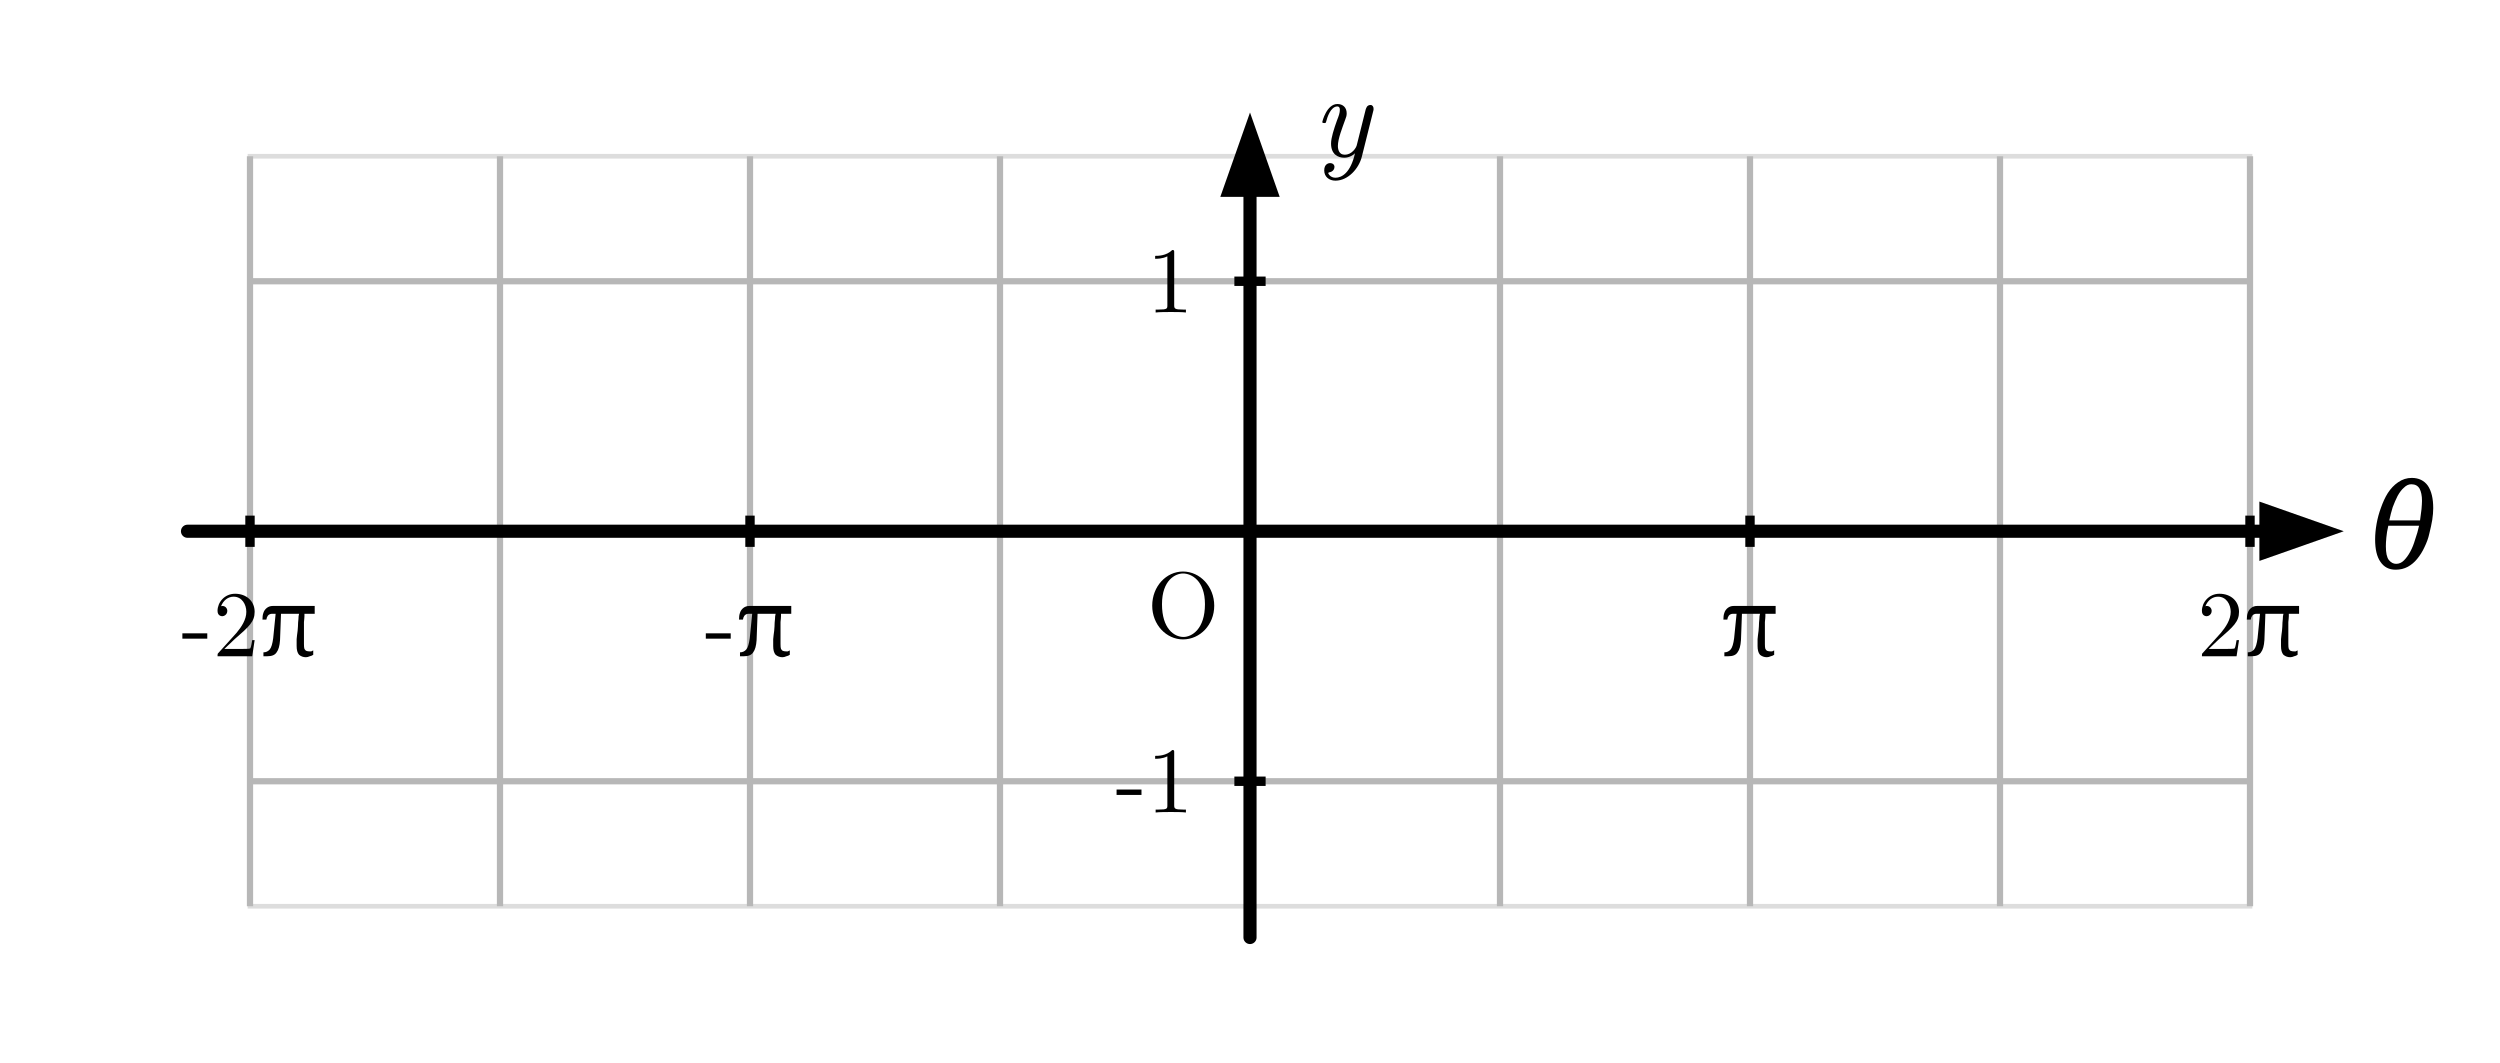
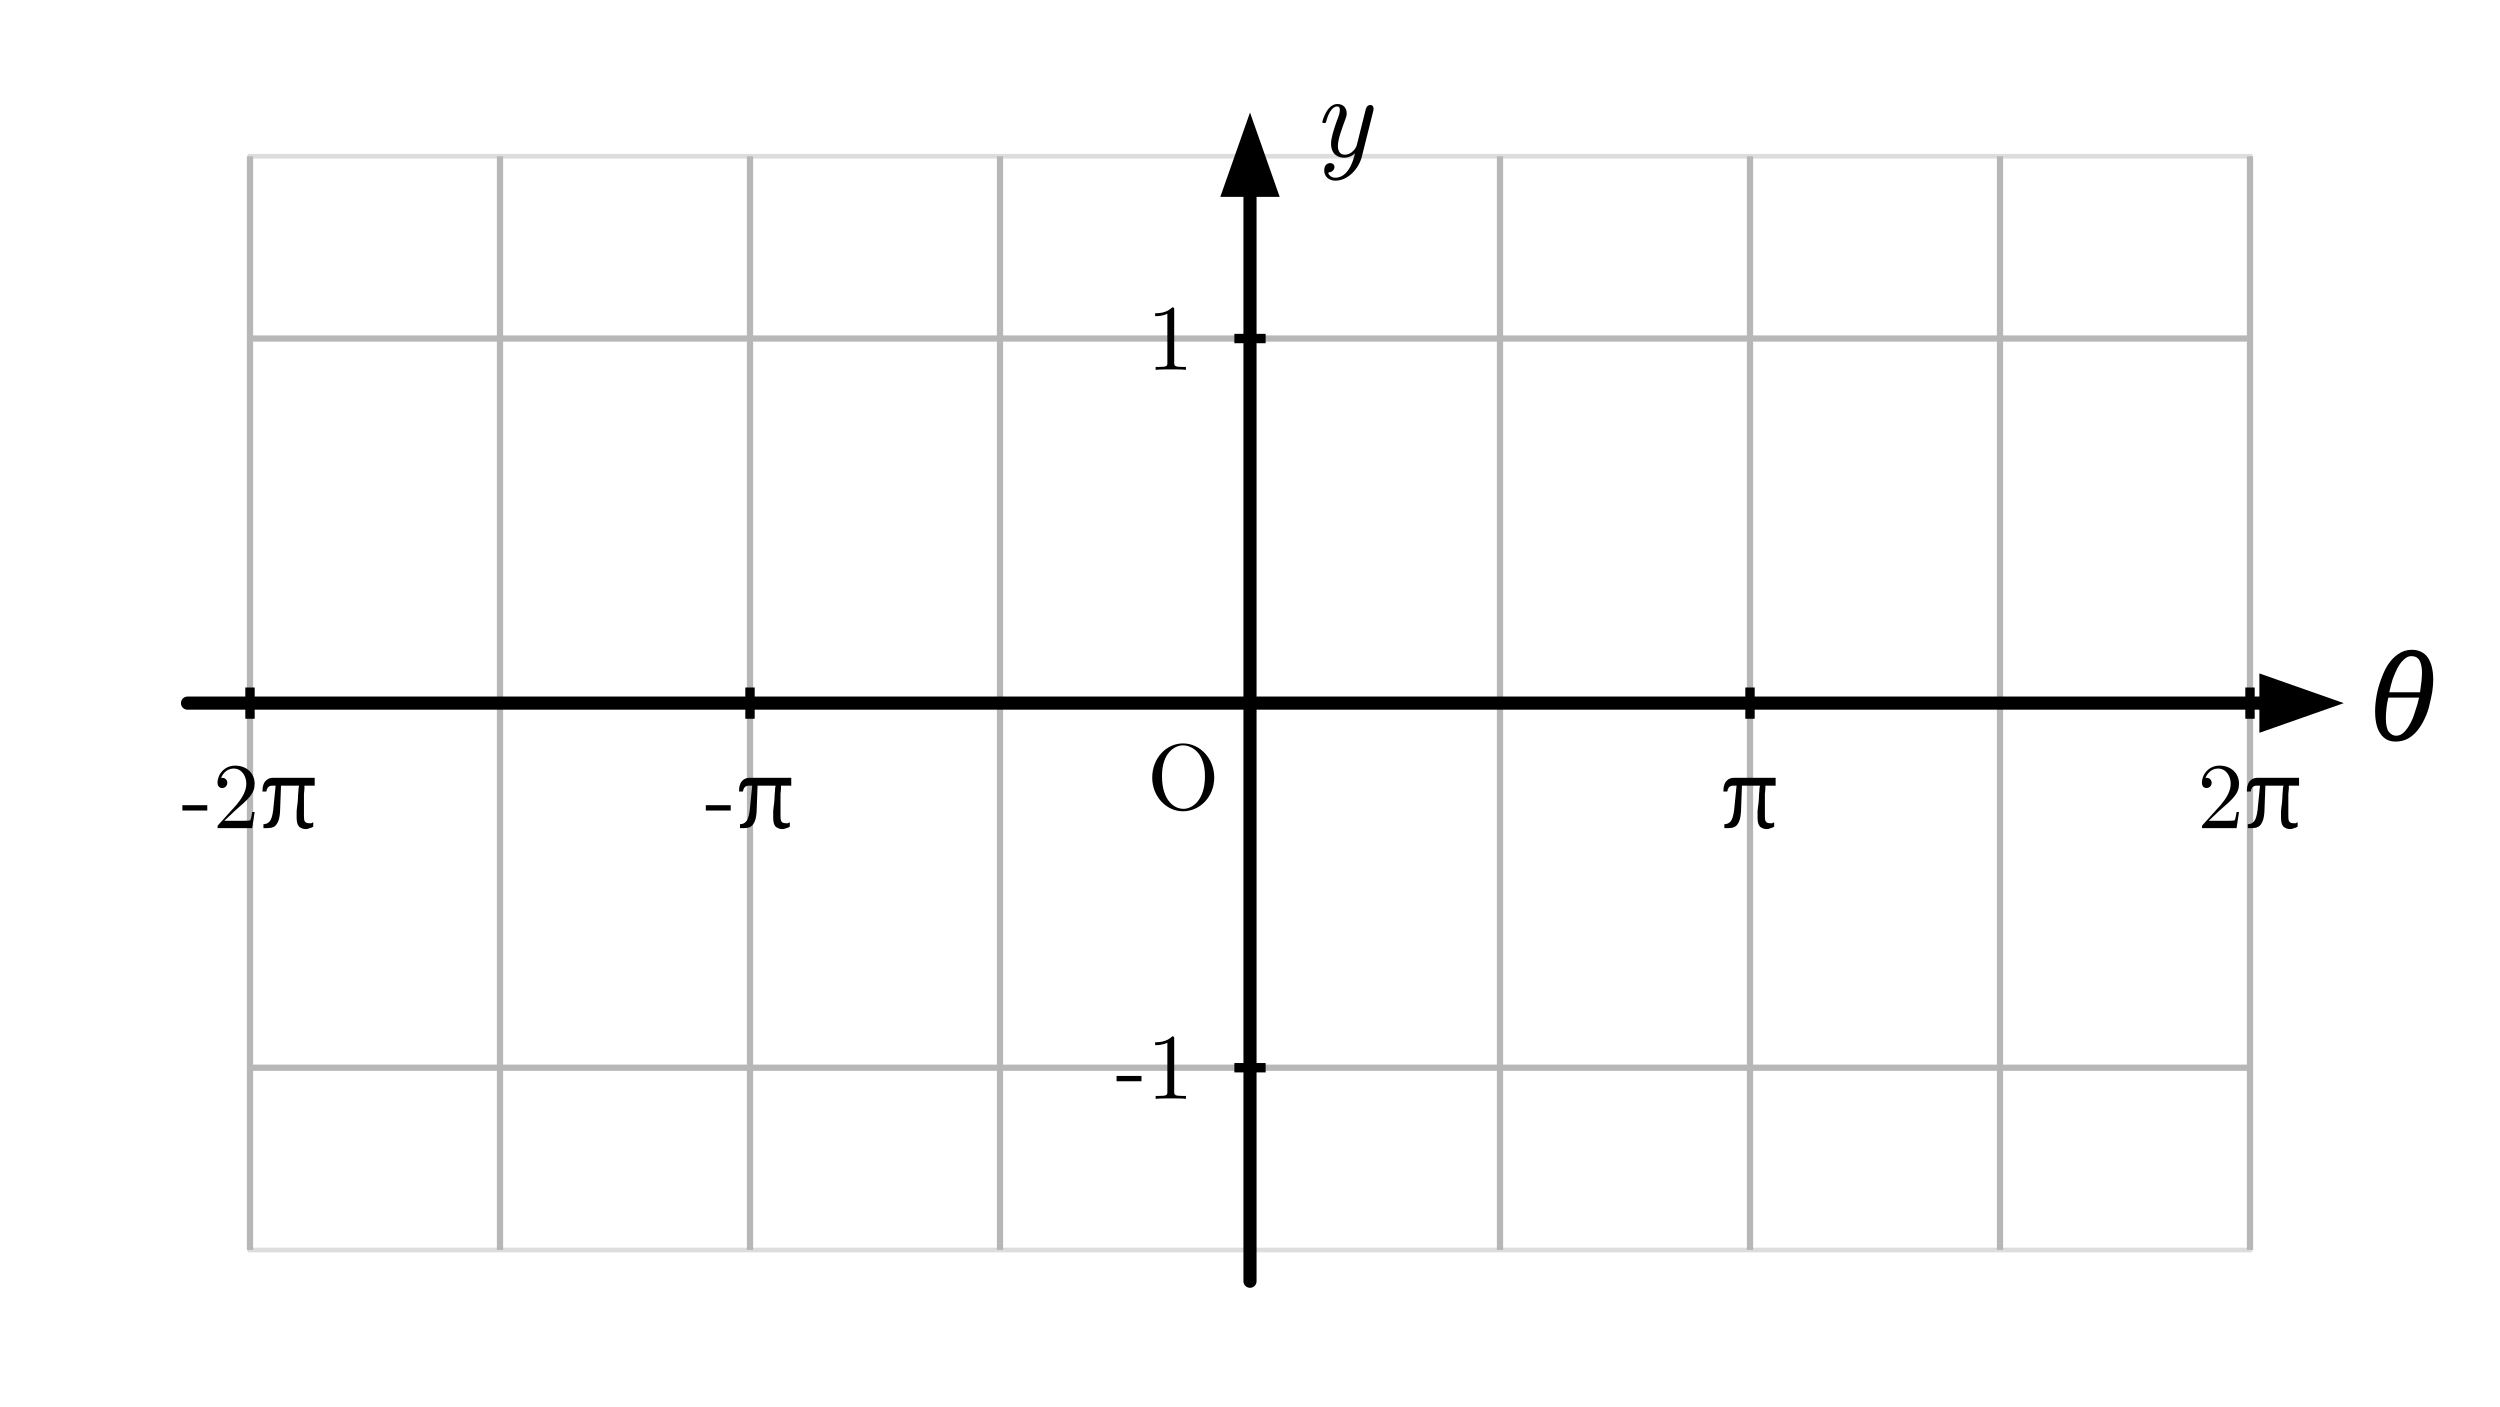
- <svg xmlns="http://www.w3.org/2000/svg" width="80mm" height="34mm" viewBox="0 0 80 34">
+ <svg xmlns="http://www.w3.org/2000/svg" width="80mm" height="45mm" viewBox="0 0 80 45">
  <defs>
    <style>
      .grid {
        stroke: #b7b7b7;
        stroke-width: 0.20;
        fill: none;
      }
      .frame-guide {
        stroke: #dddddd;
        stroke-width: 0.15;
        fill: none;
      }
      .axis {
        stroke: #000000;
        stroke-width: 0.42;
        fill: none;
        stroke-linecap: round;
      }
      .axis-arrow {
        fill: #000000;
        stroke: none;
      }
      .tick {
        stroke: #000000;
        stroke-width: 0.30;
      }
      .curve {
        stroke: #000000;
        stroke-width: 0.42;
        fill: none;
        stroke-linecap: round;
        stroke-linejoin: round;
      }
      .axis-label,
      .tick-label {
        font-family: "CMU Serif", "Latin Modern Roman",
                     "Computer Modern Serif", serif;
        fill: #000000;
      }
      .axis-label {
        font-size: 3.8px;
        font-style: italic;
      }
      .tick-label {
        font-size: 3.0px;
        font-style: normal;
      }
    </style>
    <clipPath id="graph-clip">
-       <rect x="8" y="5" width="64" height="24" />
+       <rect x="8" y="5" width="64" height="35" />
    </clipPath>
  </defs>
  <g id="grid-layer">
-     <rect class="frame-guide" x="8" y="5" width="64" height="24" />
-     <line class="grid" x1="8" y1="5" x2="8" y2="29" />
-     <line class="grid" x1="16" y1="5" x2="16" y2="29" />
-     <line class="grid" x1="24" y1="5" x2="24" y2="29" />
-     <line class="grid" x1="32" y1="5" x2="32" y2="29" />
-     <line class="grid" x1="40" y1="5" x2="40" y2="29" />
-     <line class="grid" x1="48" y1="5" x2="48" y2="29" />
-     <line class="grid" x1="56" y1="5" x2="56" y2="29" />
-     <line class="grid" x1="64" y1="5" x2="64" y2="29" />
-     <line class="grid" x1="72" y1="5" x2="72" y2="29" />
-     <line class="grid" x1="8" y1="9" x2="72" y2="9" />
-     <line class="grid" x1="8" y1="17" x2="72" y2="17" />
-     <line class="grid" x1="8" y1="25" x2="72" y2="25" />
+     <rect class="frame-guide" x="8" y="5" width="64" height="35" />
+     <line class="grid" x1="8" y1="5" x2="8" y2="40" />
+     <line class="grid" x1="16" y1="5" x2="16" y2="40" />
+     <line class="grid" x1="24" y1="5" x2="24" y2="40" />
+     <line class="grid" x1="32" y1="5" x2="32" y2="40" />
+     <line class="grid" x1="40" y1="5" x2="40" y2="40" />
+     <line class="grid" x1="48" y1="5" x2="48" y2="40" />
+     <line class="grid" x1="56" y1="5" x2="56" y2="40" />
+     <line class="grid" x1="64" y1="5" x2="64" y2="40" />
+     <line class="grid" x1="72" y1="5" x2="72" y2="40" />
+     <line class="grid" x1="8" y1="10.833" x2="72" y2="10.833" />
+     <line class="grid" x1="8" y1="22.5" x2="72" y2="22.5" />
+     <line class="grid" x1="8" y1="34.167" x2="72" y2="34.167" />
  </g>
  <g id="axis-layer">
-     <line class="axis" x1="6" y1="17" x2="72.8" y2="17" />
-     <polygon class="axis-arrow" points="75,17 72.3,16.05 72.3,17.95" />
-     <line class="axis" x1="40" y1="30" x2="40" y2="5.8" />
+     <line class="axis" x1="6" y1="22.5" x2="72.8" y2="22.5" />
+     <polygon class="axis-arrow" points="75,22.5 72.3,21.55 72.3,23.45" />
+     <line class="axis" x1="40" y1="41" x2="40" y2="5.8" />
    <polygon class="axis-arrow" points="40,3.6 39.05,6.3 40.95,6.3" />
-     <line class="tick" x1="8" y1="16.5" x2="8" y2="17.5" />
-     <line class="tick" x1="24" y1="16.5" x2="24" y2="17.5" />
-     <line class="tick" x1="56" y1="16.5" x2="56" y2="17.5" />
-     <line class="tick" x1="72" y1="16.5" x2="72" y2="17.5" />
-     <line class="tick" x1="39.5" y1="9" x2="40.5" y2="9" />
-     <line class="tick" x1="39.5" y1="25" x2="40.5" y2="25" />
-     <text class="tick-label" x="36.7" y="20.4">O</text>
-     <text class="axis-label" x="75.8" y="18.2">θ</text>
+     <line class="tick" x1="8" y1="22" x2="8" y2="23" />
+     <line class="tick" x1="24" y1="22" x2="24" y2="23" />
+     <line class="tick" x1="56" y1="22" x2="56" y2="23" />
+     <line class="tick" x1="72" y1="22" x2="72" y2="23" />
+     <line class="tick" x1="39.5" y1="10.833" x2="40.5" y2="10.833" />
+     <line class="tick" x1="39.5" y1="34.167" x2="40.5" y2="34.167" />
+     <text class="tick-label" x="36.7" y="25.9">O</text>
+     <text class="axis-label" x="75.8" y="23.7">θ</text>
    <text class="axis-label" x="42.0" y="5.0">y</text>
-     <text class="tick-label" x="8" y="21.0" text-anchor="middle">-2π</text>
-     <text class="tick-label" x="24" y="21.0" text-anchor="middle">-π</text>
-     <text class="tick-label" x="56" y="21.0" text-anchor="middle">π</text>
-     <text class="tick-label" x="72" y="21.0" text-anchor="middle">2π</text>
-     <text class="tick-label" x="38.2" y="10.0" text-anchor="end">1</text>
-     <text class="tick-label" x="38.2" y="26.0" text-anchor="end">-1</text>
+     <text class="tick-label" x="8" y="26.5" text-anchor="middle">-2π</text>
+     <text class="tick-label" x="24" y="26.5" text-anchor="middle">-π</text>
+     <text class="tick-label" x="56" y="26.5" text-anchor="middle">π</text>
+     <text class="tick-label" x="72" y="26.5" text-anchor="middle">2π</text>
+     <text class="tick-label" x="38.2" y="11.833" text-anchor="end">1</text>
+     <text class="tick-label" x="38.2" y="35.167" text-anchor="end">-1</text>
  </g>
  <g id="answer-layer" style="display:none" clip-path="url(#graph-clip)">
-     <path class="curve" d="M 8,9              C 10.667,9 13.333,12.811 16,17              C 18.667,21.189 21.333,25 24,25              C 26.667,25 29.333,21.189 32,17              C 34.667,12.811 37.333,9 40,9              C 42.667,9 45.333,12.811 48,17              C 50.667,21.189 53.333,25 56,25              C 58.667,25 61.333,21.189 64,17              C 66.667,12.811 69.333,9 72,9" />
+     <path class="curve" d="M 8,10.833              C 10.667,10.833 13.333,16.391 16,22.5              C 18.667,28.609 21.333,34.167 24,34.167              C 26.667,34.167 29.333,28.609 32,22.5              C 34.667,16.391 37.333,10.833 40,10.833              C 42.667,10.833 45.333,16.391 48,22.5              C 50.667,28.609 53.333,34.167 56,34.167              C 58.667,34.167 61.333,28.609 64,22.5              C 66.667,16.391 69.333,10.833 72,10.833" />
  </g>
</svg>
